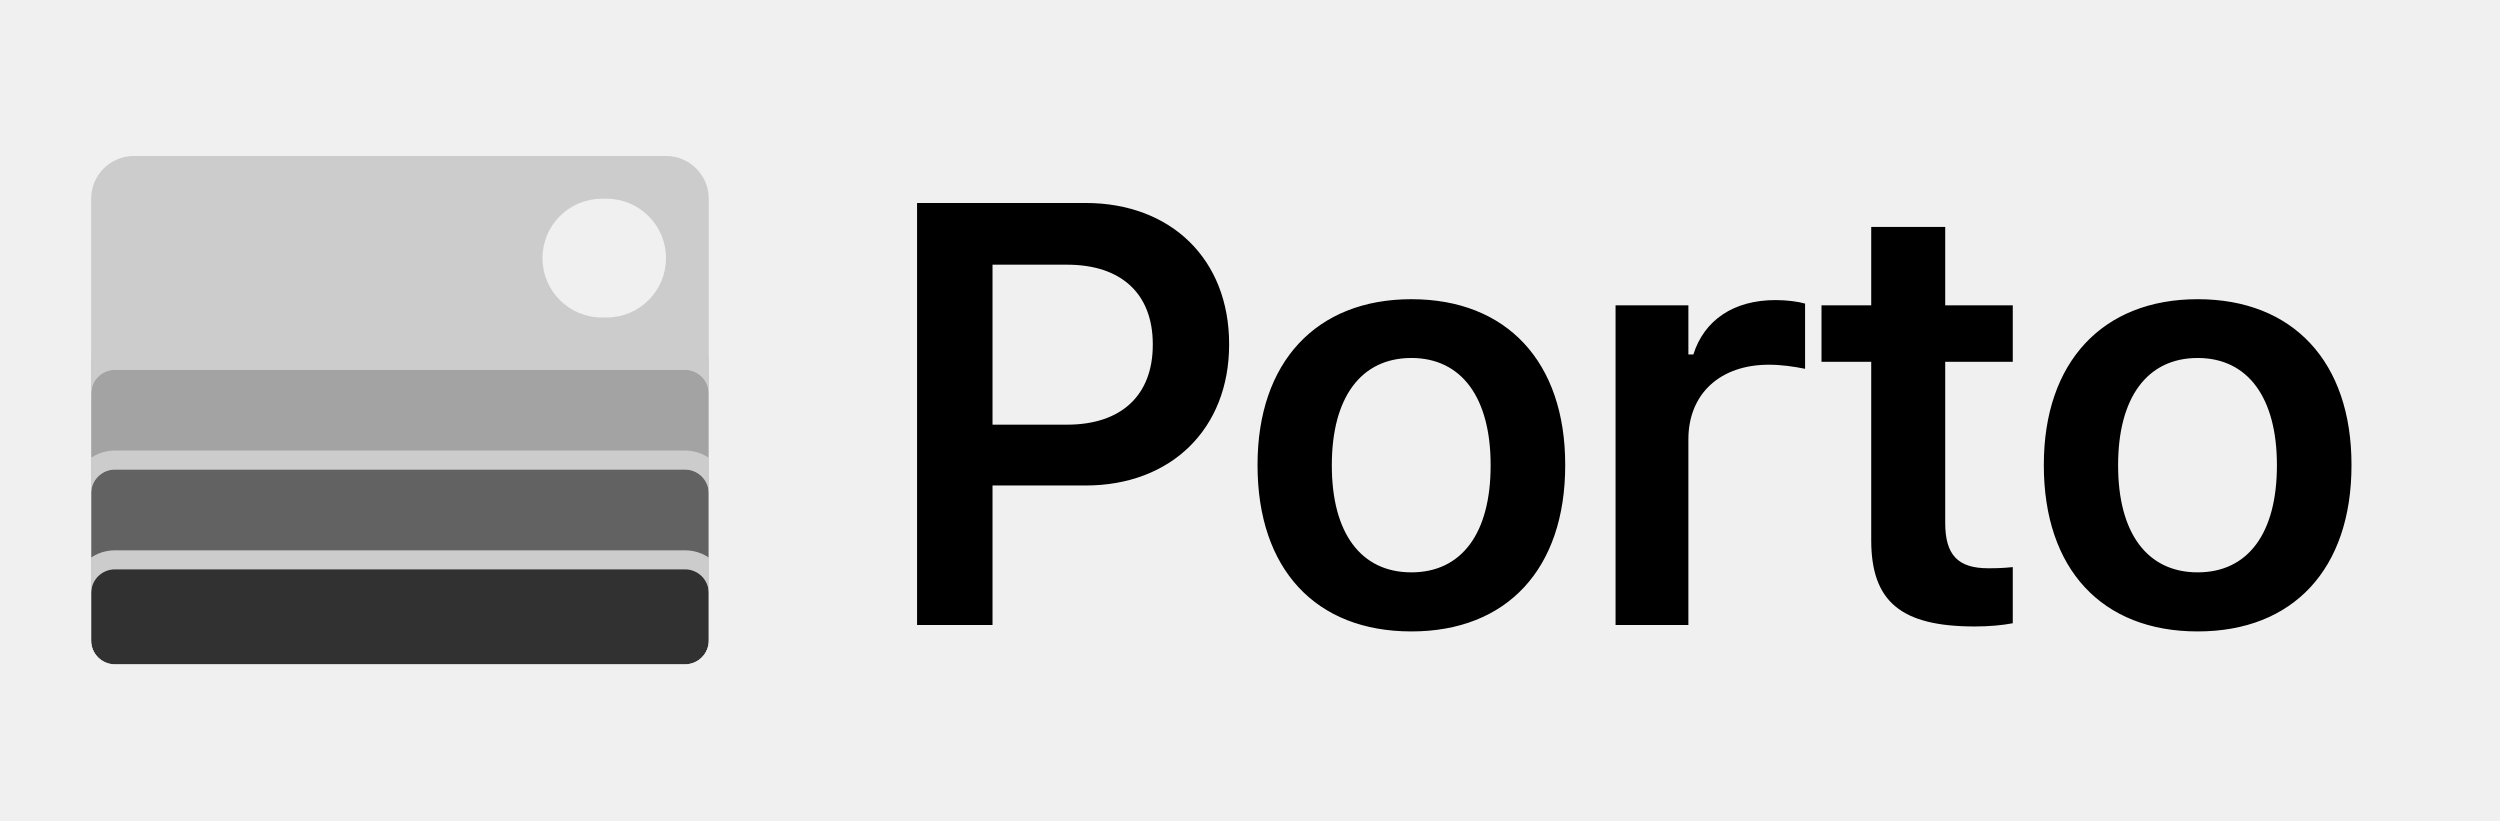
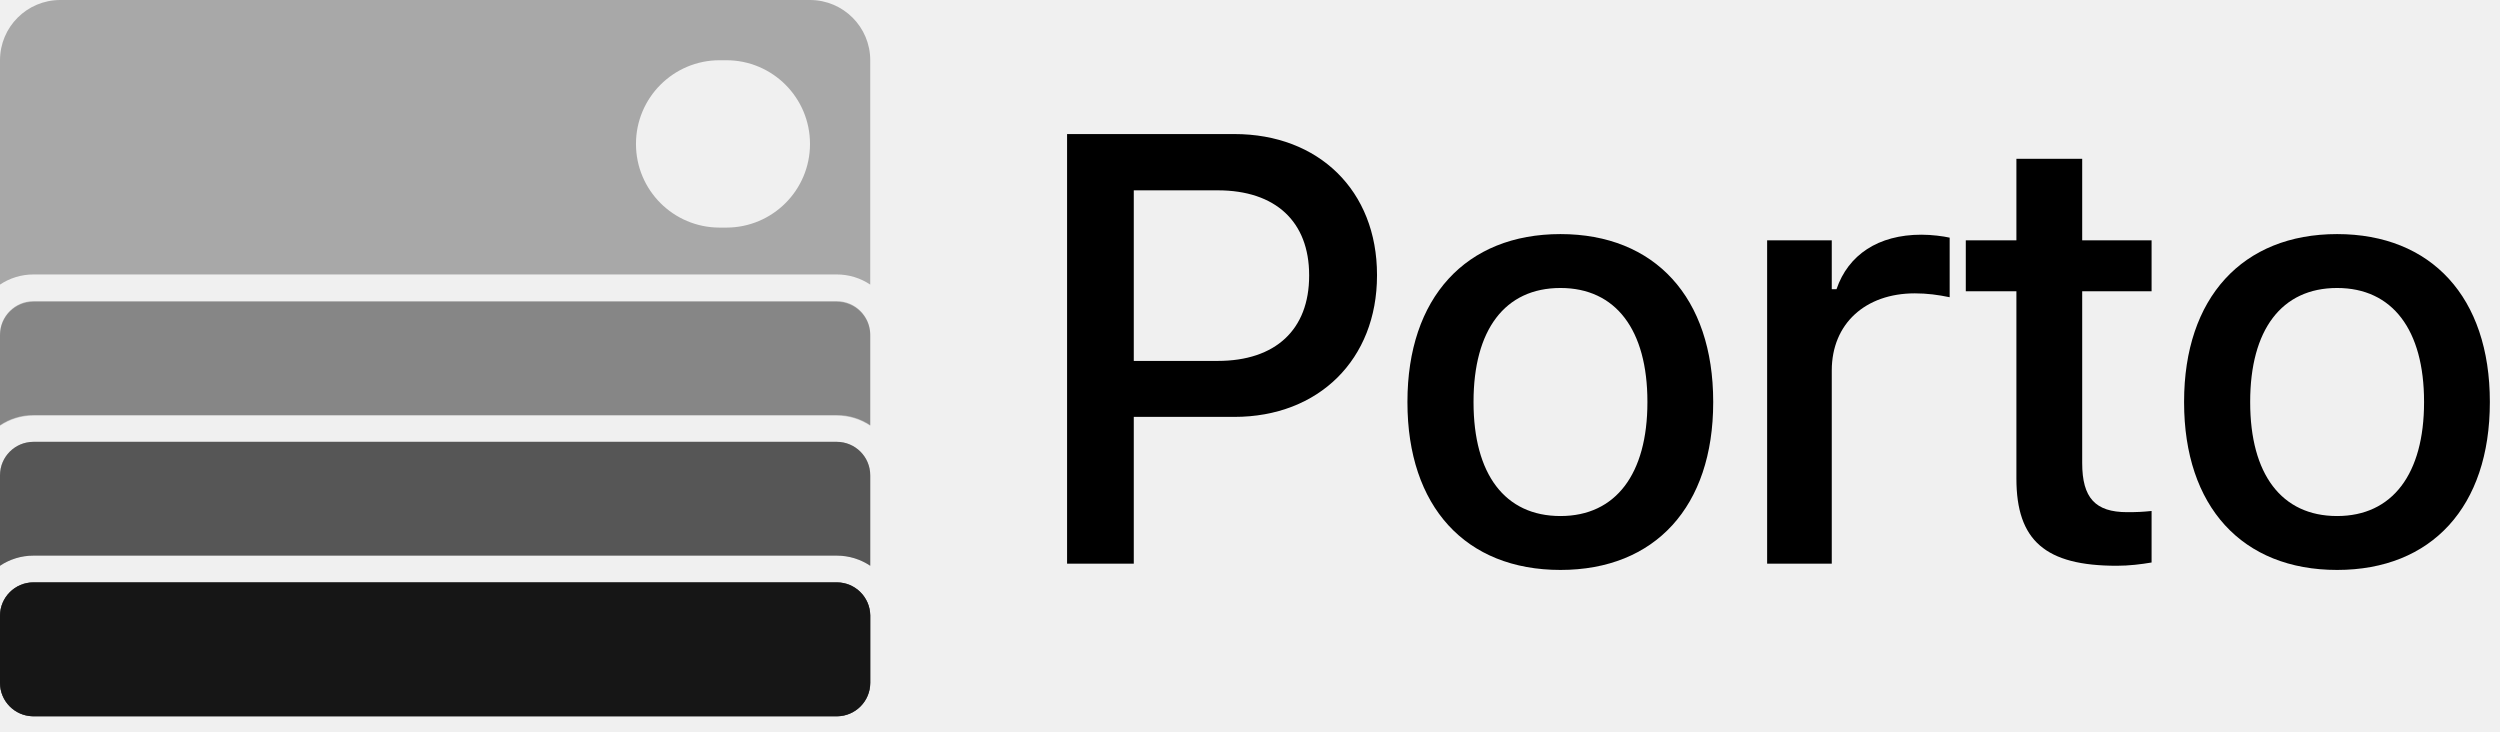
- <svg xmlns="http://www.w3.org/2000/svg" width="384" height="126" viewBox="0 0 384 126" fill="none">
-   <path fill-rule="evenodd" clip-rule="evenodd" d="M20.568 23.959C16.94 23.959 14 26.9 14 30.527V98.392C14 100.407 15.634 102.041 17.649 102.041H105.216C107.231 102.041 108.865 100.407 108.865 98.392V30.527C108.865 26.9 105.924 23.959 102.297 23.959H20.568ZM92.446 30.527C87.408 30.527 83.325 34.611 83.325 39.649C83.325 44.686 87.408 48.77 92.446 48.77H93.176C98.214 48.77 102.297 44.686 102.297 39.649C102.297 34.611 98.214 30.527 93.176 30.527H92.446Z" fill="#CCCCCC" />
-   <mask id="mask0_1_12" style="mask-type:alpha" maskUnits="userSpaceOnUse" x="14" y="23" width="95" height="80">
-     <path fill-rule="evenodd" clip-rule="evenodd" d="M20.568 23.959C16.94 23.959 14 26.9 14 30.527V98.392C14 100.407 15.634 102.041 17.649 102.041H105.216C107.231 102.041 108.865 100.407 108.865 98.392V30.527C108.865 26.9 105.924 23.959 102.297 23.959H20.568ZM92.446 30.527C87.408 30.527 83.325 34.611 83.325 39.649C83.325 44.686 87.408 48.77 92.446 48.77H93.176C98.214 48.77 102.297 44.686 102.297 39.649C102.297 34.611 98.214 30.527 93.176 30.527H92.446Z" fill="white" />
-   </mask>
-   <g mask="url(#mask0_1_12)">
-     <path d="M14 60.446C14 58.431 15.634 56.797 17.649 56.797H105.216C107.231 56.797 108.865 58.431 108.865 60.446V98.392C108.865 100.407 107.231 102.041 105.216 102.041H17.649C15.634 102.041 14 100.407 14 98.392V60.446Z" fill="#A3A3A3" />
-     <path fill-rule="evenodd" clip-rule="evenodd" d="M17.649 53.878H105.216C108.844 53.878 111.784 56.819 111.784 60.446V98.392C111.784 102.019 108.844 104.959 105.216 104.959H17.649C14.022 104.959 11.081 102.019 11.081 98.392V60.446C11.081 56.819 14.022 53.878 17.649 53.878ZM17.649 56.797C15.634 56.797 14 58.431 14 60.446V98.392C14 100.407 15.634 102.041 17.649 102.041H105.216C107.231 102.041 108.865 100.407 108.865 98.392V60.446C108.865 58.431 107.231 56.797 105.216 56.797H17.649Z" fill="#CCCCCC" />
-     <path d="M14 75.77C14 73.755 15.634 72.122 17.649 72.122H105.216C107.231 72.122 108.865 73.755 108.865 75.77V98.392C108.865 100.407 107.231 102.041 105.216 102.041H17.649C15.634 102.041 14 100.407 14 98.392V75.77Z" fill="#626262" />
-     <path fill-rule="evenodd" clip-rule="evenodd" d="M17.649 69.203H105.216C108.844 69.203 111.784 72.143 111.784 75.77V98.392C111.784 102.019 108.844 104.959 105.216 104.959H17.649C14.022 104.959 11.081 102.019 11.081 98.392V75.77C11.081 72.143 14.022 69.203 17.649 69.203ZM17.649 72.122C15.634 72.122 14 73.755 14 75.77V98.392C14 100.407 15.634 102.041 17.649 102.041H105.216C107.231 102.041 108.865 100.407 108.865 98.392V75.77C108.865 73.755 107.231 72.122 105.216 72.122H17.649Z" fill="#CCCCCC" />
-     <path d="M14 91.095C14 89.079 15.634 87.446 17.649 87.446H105.216C107.231 87.446 108.865 89.079 108.865 91.095V98.392C108.865 100.407 107.231 102.041 105.216 102.041H17.649C15.634 102.041 14 100.407 14 98.392V91.095Z" fill="#313131" />
-     <path fill-rule="evenodd" clip-rule="evenodd" d="M17.649 84.527H105.216C108.844 84.527 111.784 87.467 111.784 91.095V98.392C111.784 102.019 108.844 104.959 105.216 104.959H17.649C14.022 104.959 11.081 102.019 11.081 98.392V91.095C11.081 87.467 14.022 84.527 17.649 84.527ZM17.649 87.446C15.634 87.446 14 89.079 14 91.095V98.392C14 100.407 15.634 102.041 17.649 102.041H105.216C107.231 102.041 108.865 100.407 108.865 98.392V91.095C108.865 89.079 107.231 87.446 105.216 87.446H17.649Z" fill="#CCCCCC" />
-   </g>
-   <path d="M140.861 96V31.178H166.736C179.898 31.178 188.793 39.848 188.793 52.83V52.92C188.793 65.857 179.898 74.572 166.736 74.572H152.451V96H140.861ZM163.906 40.656H152.451V65.228H163.906C172.216 65.228 177.068 60.736 177.068 52.965V52.875C177.068 45.103 172.216 40.656 163.906 40.656ZM216.787 96.988C202.052 96.988 193.158 87.375 193.158 71.473V71.383C193.158 55.615 202.187 45.957 216.787 45.957C231.431 45.957 240.416 55.57 240.416 71.383V71.473C240.416 87.375 231.476 96.988 216.787 96.988ZM216.787 87.914C224.558 87.914 228.961 81.85 228.961 71.518V71.428C228.961 61.096 224.513 54.986 216.787 54.986C209.015 54.986 204.568 61.096 204.568 71.428V71.518C204.568 81.85 209.015 87.914 216.787 87.914ZM248.15 96V46.9H259.336V54.447H260.099C261.762 49.191 266.254 46.092 272.722 46.092C274.43 46.092 276.181 46.316 277.26 46.631V56.648C275.463 56.289 273.621 56.02 271.689 56.02C264.232 56.02 259.336 60.467 259.336 67.475V96H248.15ZM303.322 96.225C292.047 96.225 287.42 92.451 287.42 82.973V55.57H279.783V46.9H287.42V34.861H298.785V46.9H309.162V55.57H298.785V80.322C298.785 85.219 300.717 87.285 305.389 87.285C306.961 87.285 307.814 87.24 309.162 87.106V95.731C307.545 96.045 305.478 96.225 303.322 96.225ZM337.561 96.988C322.826 96.988 313.932 87.375 313.932 71.473V71.383C313.932 55.615 322.961 45.957 337.561 45.957C352.205 45.957 361.189 55.57 361.189 71.383V71.473C361.189 87.375 352.25 96.988 337.561 96.988ZM337.561 87.914C345.332 87.914 349.734 81.85 349.734 71.518V71.428C349.734 61.096 345.287 54.986 337.561 54.986C329.789 54.986 325.342 61.096 325.342 71.428V71.518C325.342 81.85 329.789 87.914 337.561 87.914Z" fill="black" />
+ <svg xmlns="http://www.w3.org/2000/svg" width="82" height="24" viewBox="0 0 82 24" fill="none">
+   <path fill-rule="evenodd" clip-rule="evenodd" d="M1.098 14.492C0.492 14.492 0 14.983 0 15.589V18.557C0.314 18.347 0.692 18.224 1.098 18.224H27.446C27.852 18.224 28.23 18.347 28.544 18.557V15.589C28.544 14.983 28.052 14.492 27.446 14.492H1.098ZM28.544 20.171C28.528 19.578 28.043 19.102 27.446 19.102H1.098C0.492 19.102 0 19.594 0 20.2V22.396C0 22.984 0.463 23.465 1.045 23.492C1.063 23.493 1.08 23.494 1.098 23.494H27.446C28.052 23.494 28.544 23.002 28.544 22.396V20.171Z" fill="black" fill-opacity="0.4" />
+   <path d="M0 20.2C0 19.594 0.492 19.102 1.098 19.102H27.446C28.052 19.102 28.544 19.594 28.544 20.2V22.396C28.544 23.002 28.052 23.494 27.446 23.494H1.098C0.492 23.494 0 23.002 0 22.396V20.2Z" fill="black" fill-opacity="0.5" />
+   <path fill-rule="evenodd" clip-rule="evenodd" d="M1.976 0C0.885 0 0 0.885 0 1.976V9.335C0.314 9.125 0.692 9.002 1.098 9.002H27.446C27.852 9.002 28.23 9.125 28.544 9.335V1.976C28.544 0.885 27.659 0 26.567 0H1.976ZM28.544 10.949C28.528 10.356 28.043 9.88 27.446 9.88H1.098C0.492 9.88 0 10.372 0 10.978V13.946C0.314 13.736 0.692 13.613 1.098 13.613H27.446C27.852 13.613 28.23 13.736 28.544 13.946V10.949ZM23.604 1.976C22.088 1.976 20.86 3.205 20.86 4.721C20.86 6.236 22.088 7.465 23.604 7.465H23.824C25.34 7.465 26.568 6.236 26.568 4.721C26.568 3.205 25.34 1.976 23.824 1.976H23.604Z" fill="black" fill-opacity="0.3" />
+   <path d="M0 20.2C0 19.594 0.492 19.102 1.098 19.102H27.446C28.052 19.102 28.544 19.594 28.544 20.2V22.396C28.544 23.002 28.052 23.494 27.446 23.494H1.098C0.492 23.494 0 23.002 0 22.396V20.2Z" fill="black" fill-opacity="0.5" />
+   <path fill-rule="evenodd" clip-rule="evenodd" d="M1.098 14.492C0.492 14.492 0 14.983 0 15.589V18.557C0.314 18.347 0.692 18.224 1.098 18.224H27.446C27.852 18.224 28.23 18.347 28.544 18.557V15.589C28.544 14.983 28.052 14.492 27.446 14.492H1.098ZM28.544 20.171C28.528 19.578 28.043 19.102 27.446 19.102H1.098C0.492 19.102 0 19.594 0 20.2V22.396C0 22.984 0.463 23.465 1.045 23.492C1.063 23.493 1.08 23.494 1.098 23.494H27.446C28.052 23.494 28.544 23.002 28.544 22.396V20.171Z" fill="black" fill-opacity="0.4" />
+   <path opacity="0.5" fill-rule="evenodd" clip-rule="evenodd" d="M1.098 9.9C0.492 9.9 0 10.391 0 10.998V13.966C0.314 13.755 0.692 13.633 1.098 13.633H27.446C27.852 13.633 28.23 13.755 28.544 13.965V10.998C28.544 10.391 28.052 9.9 27.446 9.9H1.098Z" fill="black" fill-opacity="0.4" />
+   <path d="M35 18.489V4.397H40.488C43.252 4.397 45.166 6.252 45.166 9.016V9.036C45.166 11.79 43.252 13.674 40.488 13.674H37.188V18.489H35ZM39.941 6.243H37.188V11.838H39.941C41.836 11.838 42.94 10.813 42.94 9.045V9.026C42.94 7.268 41.836 6.243 39.941 6.243Z" fill="black" />
+   <path d="M51.183 18.694C48.068 18.694 46.164 16.614 46.164 13.196V13.176C46.164 9.768 48.078 7.678 51.183 7.678C54.279 7.678 56.193 9.758 56.193 13.176V13.196C56.193 16.614 54.289 18.694 51.183 18.694ZM51.183 16.926C53 16.926 54.035 15.54 54.035 13.196V13.176C54.035 10.823 53 9.446 51.183 9.446C49.357 9.446 48.332 10.823 48.332 13.176V13.196C48.332 15.549 49.357 16.926 51.183 16.926Z" fill="black" />
+   <path d="M57.962 18.489V7.883H60.082V9.485H60.238C60.619 8.362 61.605 7.698 63.021 7.698C63.363 7.698 63.734 7.747 63.949 7.795V9.749C63.568 9.67 63.207 9.622 62.806 9.622C61.185 9.622 60.082 10.618 60.082 12.151V18.489H57.962Z" fill="black" />
+   <path d="M69.429 18.557C67.095 18.557 66.138 17.737 66.138 15.696V9.553H64.478V7.883H66.138V5.208H68.296V7.883H70.572V9.553H68.296V15.188C68.296 16.331 68.726 16.799 69.771 16.799C70.093 16.799 70.279 16.79 70.572 16.76V18.45C70.23 18.508 69.839 18.557 69.429 18.557Z" fill="black" />
+   <path d="M76.657 18.694C73.542 18.694 71.638 16.614 71.638 13.196V13.176C71.638 9.768 73.552 7.678 76.657 7.678C79.753 7.678 81.667 9.758 81.667 13.176V13.196C81.667 16.614 79.763 18.694 76.657 18.694ZM76.657 16.926C78.474 16.926 79.509 15.54 79.509 13.196V13.176C79.509 10.823 78.474 9.446 76.657 9.446C74.831 9.446 73.806 10.823 73.806 13.176V13.196C73.806 15.549 74.831 16.926 76.657 16.926Z" fill="black" />
</svg>
